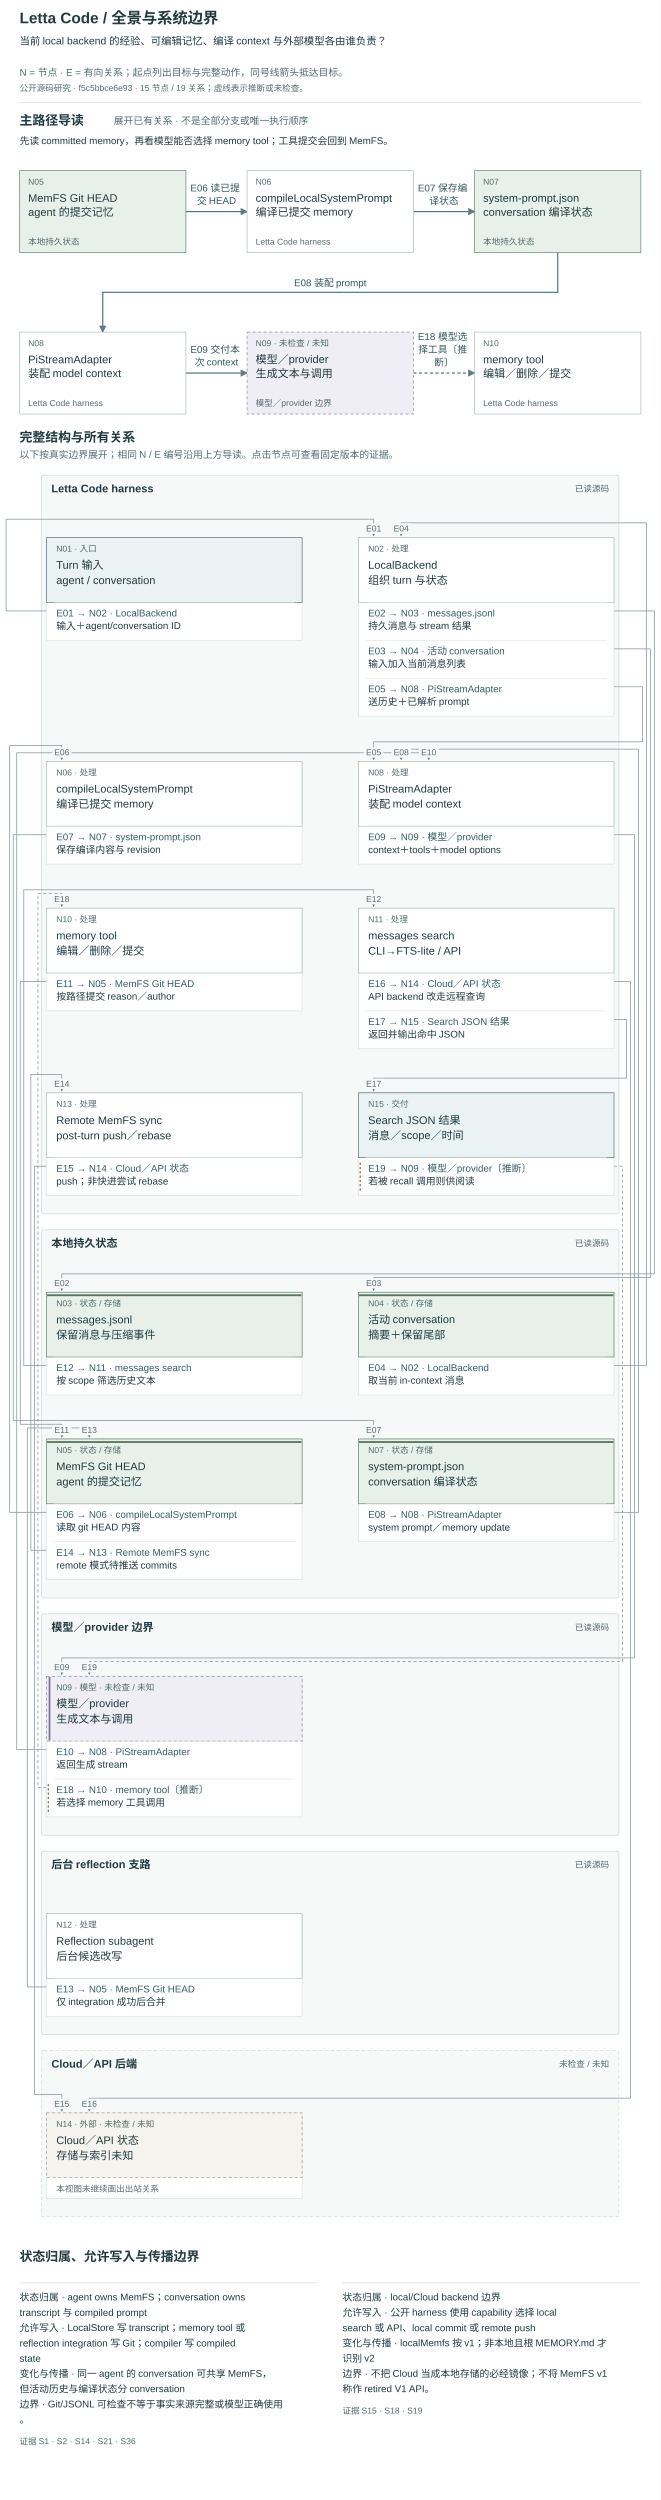
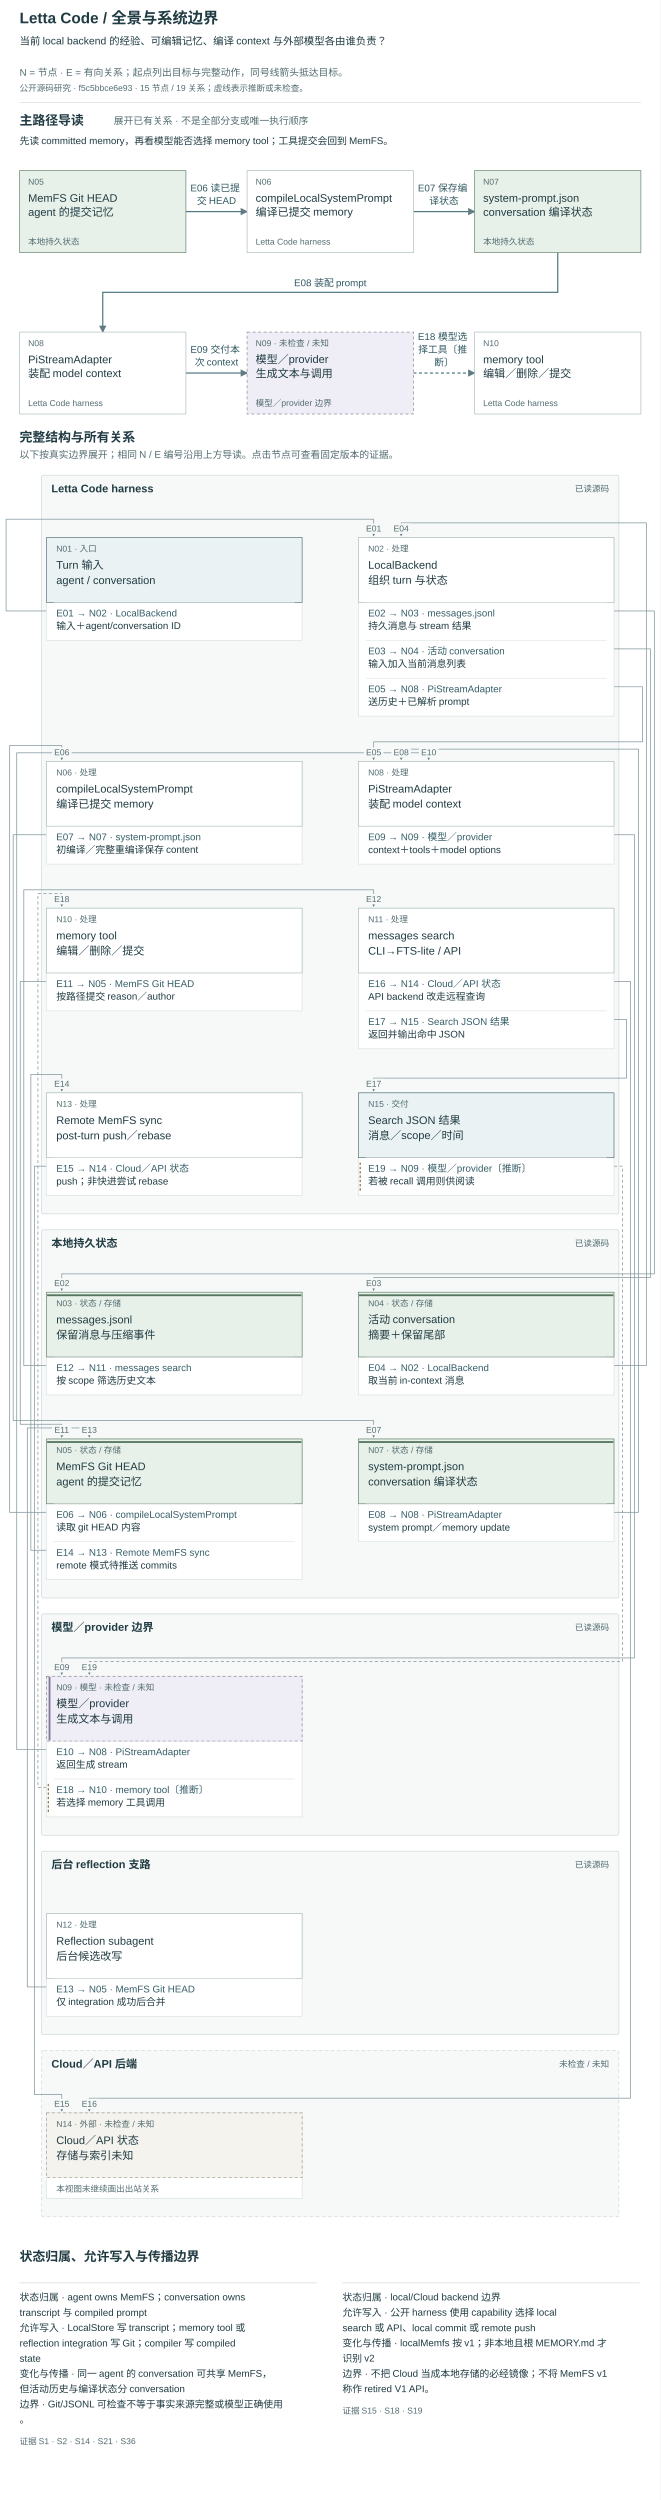
<svg xmlns="http://www.w3.org/2000/svg" width="1080" height="4088" viewBox="0 0 1080 4088" lang="zh-CN" role="img" aria-labelledby="atlas-letta-overview-title atlas-letta-overview-desc" data-renderer="relata-native-svg-1" data-min-display-width="900">
  <style>text{font-family:Arial, "PingFang SC", "Microsoft YaHei", sans-serif} .route{fill:none;stroke:#899da3;stroke-width:1.3;stroke-linejoin:round} .edge:hover .route{stroke:#bb5b35;stroke-width:3} .node{cursor:pointer} .node:hover .node-main{stroke:#bb5b35;stroke-width:2} .selected .node-main{stroke:#bb5b35;stroke-width:3}</style>
  <defs>
    <marker id="atlas-letta-overview-arrow" viewBox="0 0 8 8" refX="7" refY="4" markerWidth="6" markerHeight="6" orient="auto">
      <path d="M0 0L8 4L0 8Z" fill="#607b82" />
    </marker>
  </defs>
  <rect width="1080" height="4088" fill="#ffffff" />
  <text x="32" y="38" font-size="25" font-weight="600" fill="#203b42" text-anchor="start" data-readability="critical">
    <tspan x="32" dy="0">Letta Code / 全景与系统边界</tspan>
  </text>
  <text x="32" y="73" font-size="17" font-weight="400" fill="#203b42" text-anchor="start" data-readability="body">
    <tspan x="32" dy="0">当前 local backend 的经验、可编辑记忆、编译 context 与外部模型各由谁负责？</tspan>
  </text>
  <text x="32" y="124" font-size="16" font-weight="400" fill="#526b70" text-anchor="start" data-readability="body">
    <tspan x="32" dy="0">N = 节点  ·  E = 有向关系；起点列出目标与完整动作，同号线箭头抵达目标。</tspan>
  </text>
  <text x="32" y="149" font-size="14" font-weight="400" fill="#526b70" text-anchor="start" data-readability="supporting">
    <tspan x="32" dy="0">公开源码研究 · f5c5bbce6e93 · 15 节点 / 19 关系；虚线表示推断或未检查。</tspan>
  </text>
  <path d="M32 168H1048" stroke="#ccd7d7" />
  <g id="atlas-letta-overview-reading-path">
    <text x="32" y="204" font-size="21" font-weight="600" fill="#203b42" text-anchor="start" data-readability="critical">
      <tspan x="32" dy="0">主路径导读</tspan>
    </text>
    <text x="186" y="203" font-size="16" font-weight="400" fill="#526b70" text-anchor="start" data-readability="body">
      <tspan x="186" dy="0">展开已有关系 · 不是全部分支或唯一执行顺序</tspan>
    </text>
    <text x="32" y="236" font-size="16" font-weight="400" fill="#203b42" text-anchor="start" data-readability="body">
      <tspan x="32" dy="0">先读 committed memory，再看模型能否选择 memory tool；工具提交会回到 MemFS。</tspan>
    </text>
    <g class="guide-edge" data-edge-reference="E06">
      <path d="M304 346H404" fill="none" stroke="#527982" stroke-width="2" marker-end="url(#atlas-letta-overview-arrow)" />
      <text stroke="#ffffff" stroke-width="6" stroke-linejoin="round" paint-order="stroke fill" x="354" y="313" font-size="16" font-weight="400" fill="#315862" text-anchor="middle" data-readability="body">
        <tspan x="354" dy="0">E06 读已提</tspan>
        <tspan x="354" dy="21">交 HEAD</tspan>
      </text>
    </g>
    <g class="guide-edge" data-edge-reference="E07">
      <path d="M676 346H776" fill="none" stroke="#527982" stroke-width="2" marker-end="url(#atlas-letta-overview-arrow)" />
      <text stroke="#ffffff" stroke-width="6" stroke-linejoin="round" paint-order="stroke fill" x="726" y="313" font-size="16" font-weight="400" fill="#315862" text-anchor="middle" data-readability="body">
        <tspan x="726" dy="0">E07 保存编</tspan>
        <tspan x="726" dy="21">译状态</tspan>
      </text>
    </g>
    <g class="guide-edge" data-edge-reference="E09">
      <path d="M304 610H404" fill="none" stroke="#527982" stroke-width="2" marker-end="url(#atlas-letta-overview-arrow)" />
      <text stroke="#ffffff" stroke-width="6" stroke-linejoin="round" paint-order="stroke fill" x="354" y="577" font-size="16" font-weight="400" fill="#315862" text-anchor="middle" data-readability="body">
        <tspan x="354" dy="0">E09 交付本</tspan>
        <tspan x="354" dy="21">次 context</tspan>
      </text>
    </g>
    <g class="guide-edge" data-edge-reference="E18">
      <path d="M676 610H776" fill="none" stroke="#527982" stroke-width="2" marker-end="url(#atlas-letta-overview-arrow)" stroke-dasharray="5 4" />
      <text stroke="#ffffff" stroke-width="6" stroke-linejoin="round" paint-order="stroke fill" x="726" y="556" font-size="16" font-weight="400" fill="#315862" text-anchor="middle" data-readability="body">
        <tspan x="726" dy="0">E18 模型选</tspan>
        <tspan x="726" dy="21">择工具〔推</tspan>
        <tspan x="726" dy="21">断〕</tspan>
      </text>
    </g>
    <g class="guide-edge" data-edge-reference="E08">
      <path d="M912 413V478H168V543" fill="none" stroke="#527982" stroke-width="2" marker-end="url(#atlas-letta-overview-arrow)" />
      <text stroke="#ffffff" stroke-width="6" stroke-linejoin="round" paint-order="stroke fill" x="540" y="468" font-size="16" font-weight="400" fill="#315862" text-anchor="middle" data-readability="body">
        <tspan x="540" dy="0">E08 装配 prompt</tspan>
      </text>
    </g>
    <a href="https://github.com/letta-ai/letta-code/blob/f5c5bbce6e9394b30c626909315c2b3acc665672/src/backend/local/system-prompt-compilation.ts#L76-L115" target="_blank">
      <g class="guide-node" data-node-reference="memfs">
        <rect x="32" y="279" width="272" height="134" fill="#e8f1e9" stroke="#55755e" />
        <text x="46" y="302" font-size="14" font-weight="400" fill="#526b70" text-anchor="start" data-readability="supporting">
          <tspan x="46" dy="0">N05</tspan>
        </text>
        <text x="46" y="330" font-size="18" font-weight="500" fill="#203b42" text-anchor="start" data-readability="body">
          <tspan x="46" dy="0">MemFS Git HEAD</tspan>
          <tspan x="46" dy="23">agent 的提交记忆</tspan>
        </text>
        <text x="46" y="400" font-size="14" font-weight="400" fill="#526b70" text-anchor="start" data-readability="supporting">
          <tspan x="46" dy="0">本地持久状态</tspan>
        </text>
      </g>
    </a>
    <a href="https://github.com/letta-ai/letta-code/blob/f5c5bbce6e9394b30c626909315c2b3acc665672/src/backend/local/system-prompt-compilation.ts#L76-L115" target="_blank">
      <g class="guide-node" data-node-reference="compiler">
        <rect x="404" y="279" width="272" height="134" fill="#ffffff" stroke="#a4b5b8" />
        <text x="418" y="302" font-size="14" font-weight="400" fill="#526b70" text-anchor="start" data-readability="supporting">
          <tspan x="418" dy="0">N06</tspan>
        </text>
        <text x="418" y="330" font-size="18" font-weight="500" fill="#203b42" text-anchor="start" data-readability="body">
          <tspan x="418" dy="0">compileLocalSystemPrompt</tspan>
          <tspan x="418" dy="23">编译已提交 memory</tspan>
        </text>
        <text x="418" y="400" font-size="14" font-weight="400" fill="#526b70" text-anchor="start" data-readability="supporting">
          <tspan x="418" dy="0">Letta Code harness</tspan>
        </text>
      </g>
    </a>
    <a href="https://github.com/letta-ai/letta-code/blob/f5c5bbce6e9394b30c626909315c2b3acc665672/src/backend/local/local-store.ts#L2783-L2821" target="_blank">
      <g class="guide-node" data-node-reference="compiled">
        <rect x="776" y="279" width="272" height="134" fill="#e8f1e9" stroke="#55755e" />
        <text x="790" y="302" font-size="14" font-weight="400" fill="#526b70" text-anchor="start" data-readability="supporting">
          <tspan x="790" dy="0">N07</tspan>
        </text>
        <text x="790" y="330" font-size="18" font-weight="500" fill="#203b42" text-anchor="start" data-readability="body">
          <tspan x="790" dy="0">system-prompt.json</tspan>
          <tspan x="790" dy="23">conversation 编译状态</tspan>
        </text>
        <text x="790" y="400" font-size="14" font-weight="400" fill="#526b70" text-anchor="start" data-readability="supporting">
          <tspan x="790" dy="0">本地持久状态</tspan>
        </text>
      </g>
    </a>
    <a href="https://github.com/letta-ai/letta-code/blob/f5c5bbce6e9394b30c626909315c2b3acc665672/src/backend/dev/pi-stream-adapter.ts#L593-L606" target="_blank">
      <g class="guide-node" data-node-reference="bridge">
        <rect x="32" y="543" width="272" height="134" fill="#ffffff" stroke="#a4b5b8" />
        <text x="46" y="566" font-size="14" font-weight="400" fill="#526b70" text-anchor="start" data-readability="supporting">
          <tspan x="46" dy="0">N08</tspan>
        </text>
        <text x="46" y="594" font-size="18" font-weight="500" fill="#203b42" text-anchor="start" data-readability="body">
          <tspan x="46" dy="0">PiStreamAdapter</tspan>
          <tspan x="46" dy="23">装配 model context</tspan>
        </text>
        <text x="46" y="664" font-size="14" font-weight="400" fill="#526b70" text-anchor="start" data-readability="supporting">
          <tspan x="46" dy="0">Letta Code harness</tspan>
        </text>
      </g>
    </a>
    <g class="guide-node" data-node-reference="model">
      <rect x="404" y="543" width="272" height="134" fill="#efedf6" stroke="#817694" stroke-dasharray="5 4" />
      <text x="418" y="566" font-size="14" font-weight="400" fill="#526b70" text-anchor="start" data-readability="supporting">
        <tspan x="418" dy="0">N09 · 未检查 / 未知</tspan>
      </text>
      <text x="418" y="594" font-size="18" font-weight="500" fill="#203b42" text-anchor="start" data-readability="body">
        <tspan x="418" dy="0">模型／provider</tspan>
        <tspan x="418" dy="23">生成文本与调用</tspan>
      </text>
      <text x="418" y="664" font-size="14" font-weight="400" fill="#526b70" text-anchor="start" data-readability="supporting">
        <tspan x="418" dy="0">模型／provider 边界</tspan>
      </text>
    </g>
    <a href="https://github.com/letta-ai/letta-code/blob/f5c5bbce6e9394b30c626909315c2b3acc665672/src/tools/impl/memory.ts#L102-L159" target="_blank">
      <g class="guide-node" data-node-reference="edit">
        <rect x="776" y="543" width="272" height="134" fill="#ffffff" stroke="#a4b5b8" />
        <text x="790" y="566" font-size="14" font-weight="400" fill="#526b70" text-anchor="start" data-readability="supporting">
          <tspan x="790" dy="0">N10</tspan>
        </text>
        <text x="790" y="594" font-size="18" font-weight="500" fill="#203b42" text-anchor="start" data-readability="body">
          <tspan x="790" dy="0">memory tool</tspan>
          <tspan x="790" dy="23">编辑／删除／提交</tspan>
        </text>
        <text x="790" y="664" font-size="14" font-weight="400" fill="#526b70" text-anchor="start" data-readability="supporting">
          <tspan x="790" dy="0">Letta Code harness</tspan>
        </text>
      </g>
    </a>
    <text x="32" y="722" font-size="21" font-weight="600" fill="#203b42" text-anchor="start" data-readability="critical">
      <tspan x="32" dy="0">完整结构与所有关系</tspan>
    </text>
    <text x="32" y="749" font-size="16" font-weight="400" fill="#526b70" text-anchor="start" data-readability="body">
      <tspan x="32" dy="0">以下按真实边界展开；相同 N / E 编号沿用上方导读。点击节点可查看固定版本的证据。</tspan>
    </text>
  </g>
  <g id="atlas-letta-overview-region-harness" data-region="harness" data-status="observed" data-evidence="S8 S12 S18 S34">
    <rect x="68" y="777" width="944" height="1208" rx="3" fill="#f7f9f8" stroke="#c7d3d2" />
    <text x="84" y="805" font-size="18" font-weight="600" fill="#203b42" text-anchor="start" data-readability="body">
      <tspan x="84" dy="0">Letta Code harness</tspan>
    </text>
    <text x="996" y="804" font-size="14" font-weight="400" fill="#526b70" text-anchor="end" data-readability="supporting">
      <tspan x="996" dy="0">已读源码</tspan>
    </text>
  </g>
  <g id="atlas-letta-overview-region-storage" data-region="storage" data-status="observed" data-evidence="S2 S21 S36">
    <rect x="68" y="2011" width="944" height="602" rx="3" fill="#f7f9f8" stroke="#c7d3d2" />
    <text x="84" y="2039" font-size="18" font-weight="600" fill="#203b42" text-anchor="start" data-readability="body">
      <tspan x="84" dy="0">本地持久状态</tspan>
    </text>
    <text x="996" y="2038" font-size="14" font-weight="400" fill="#526b70" text-anchor="end" data-readability="supporting">
      <tspan x="996" dy="0">已读源码</tspan>
    </text>
  </g>
  <g id="atlas-letta-overview-region-provider" data-region="provider" data-status="observed" data-evidence="S10 S11">
    <rect x="68" y="2639" width="944" height="362" rx="3" fill="#f7f9f8" stroke="#c7d3d2" />
    <text x="84" y="2667" font-size="18" font-weight="600" fill="#203b42" text-anchor="start" data-readability="body">
      <tspan x="84" dy="0">模型／provider 边界</tspan>
    </text>
    <text x="996" y="2666" font-size="14" font-weight="400" fill="#526b70" text-anchor="end" data-readability="supporting">
      <tspan x="996" dy="0">已读源码</tspan>
    </text>
  </g>
  <g id="atlas-letta-overview-region-background" data-region="background" data-status="observed" data-evidence="S22 S24 S26 S29">
    <rect x="68" y="3027" width="944" height="300" rx="3" fill="#f7f9f8" stroke="#c7d3d2" />
    <text x="84" y="3055" font-size="18" font-weight="600" fill="#203b42" text-anchor="start" data-readability="body">
      <tspan x="84" dy="0">后台 reflection 支路</tspan>
    </text>
    <text x="996" y="3054" font-size="14" font-weight="400" fill="#526b70" text-anchor="end" data-readability="supporting">
      <tspan x="996" dy="0">已读源码</tspan>
    </text>
  </g>
  <g id="atlas-letta-overview-region-remote" data-region="remote" data-status="unknown" data-evidence="S15 S18">
    <rect x="68" y="3353" width="944" height="272" rx="3" fill="#f7f9f8" stroke="#c7d3d2" stroke-dasharray="6 4" />
    <text x="84" y="3381" font-size="18" font-weight="600" fill="#203b42" text-anchor="start" data-readability="body">
      <tspan x="84" dy="0">Cloud／API 后端</tspan>
    </text>
    <text x="996" y="3380" font-size="14" font-weight="400" fill="#526b70" text-anchor="end" data-readability="supporting">
      <tspan x="996" dy="0">未检查 / 未知</tspan>
    </text>
  </g>
  <g class="edge" id="atlas-letta-overview-edge-E01" data-edge="E01" data-from="entry" data-to="backend" data-status="observed" data-evidence="S1 S34">
    <path class="route" d="M76 999H10V849H611V876" marker-end="url(#atlas-letta-overview-arrow)" />
  </g>
  <g class="edge" id="atlas-letta-overview-edge-E02" data-edge="E02" data-from="backend" data-to="messages" data-status="observed" data-evidence="S2 S3 S34">
    <path class="route" d="M1004 999H1070V2083H101V2110" marker-end="url(#atlas-letta-overview-arrow)" />
  </g>
  <g class="edge" id="atlas-letta-overview-edge-E03" data-edge="E03" data-from="backend" data-to="active" data-status="observed" data-evidence="S1 S34">
    <path class="route" d="M1004 1061H1063.5V2089H611V2110" marker-end="url(#atlas-letta-overview-arrow)" />
  </g>
  <g class="edge" id="atlas-letta-overview-edge-E04" data-edge="E04" data-from="active" data-to="backend" data-status="observed" data-evidence="S34">
    <path class="route" d="M1004 2233H1057V855H656V876" marker-end="url(#atlas-letta-overview-arrow)" />
  </g>
  <g class="edge" id="atlas-letta-overview-edge-E05" data-edge="E05" data-from="backend" data-to="bridge" data-status="observed" data-evidence="S34">
    <path class="route" d="M1004 1123H1050.5V1213H611V1242" marker-end="url(#atlas-letta-overview-arrow)" />
  </g>
  <g class="edge" id="atlas-letta-overview-edge-E06" data-edge="E06" data-from="memfs" data-to="compiler" data-status="observed" data-evidence="S6 S7">
    <path class="route" d="M76 2473H15.778V1219H101V1242" marker-end="url(#atlas-letta-overview-arrow)" />
  </g>
  <g class="edge" id="atlas-letta-overview-edge-E07" data-edge="E07" data-from="compiler" data-to="compiled" data-status="observed" data-evidence="S8 S21">
    <path class="route" d="M76 1365H21.556V2323H611V2350" marker-end="url(#atlas-letta-overview-arrow)" />
  </g>
  <g class="edge" id="atlas-letta-overview-edge-E08" data-edge="E08" data-from="compiled" data-to="bridge" data-status="observed" data-evidence="S9 S10">
    <path class="route" d="M1004 2473H1044V1225H656V1242" marker-end="url(#atlas-letta-overview-arrow)" />
  </g>
  <g class="edge" id="atlas-letta-overview-edge-E09" data-edge="E09" data-from="bridge" data-to="model" data-status="observed" data-evidence="S10 S11">
    <path class="route" d="M1004 1365H1037.5V2711H101V2738" marker-end="url(#atlas-letta-overview-arrow)" />
  </g>
  <g class="edge" id="atlas-letta-overview-edge-E10" data-edge="E10" data-from="model" data-to="bridge" data-status="observed" data-evidence="S11">
    <path class="route" d="M76 2861H27.333V1231H701V1242" marker-end="url(#atlas-letta-overview-arrow)" />
  </g>
  <g class="edge" id="atlas-letta-overview-edge-E11" data-edge="E11" data-from="edit" data-to="memfs" data-status="observed" data-evidence="S12 S14">
    <path class="route" d="M76 1605H33.111V2329H101V2350" marker-end="url(#atlas-letta-overview-arrow)" />
  </g>
  <g class="edge" id="atlas-letta-overview-edge-E12" data-edge="E12" data-from="messages" data-to="recall" data-status="observed" data-evidence="S16 S17">
    <path class="route" d="M76 2233H38.889V1455H611V1482" marker-end="url(#atlas-letta-overview-arrow)" />
  </g>
  <g class="edge" id="atlas-letta-overview-edge-E13" data-edge="E13" data-from="reflection" data-to="memfs" data-status="observed" data-evidence="S26 S28 S29">
    <path class="route" d="M76 3249H44.667V2335H146V2350" marker-end="url(#atlas-letta-overview-arrow)" />
  </g>
  <g class="edge" id="atlas-letta-overview-edge-E14" data-edge="E14" data-from="memfs" data-to="sync" data-status="observed" data-evidence="S15">
    <path class="route" d="M76 2535H50.444V1757H101V1784" marker-end="url(#atlas-letta-overview-arrow)" />
  </g>
  <g class="edge" id="atlas-letta-overview-edge-E15" data-edge="E15" data-from="sync" data-to="cloud" data-status="observed" data-evidence="S15">
    <path class="route" d="M76 1907H56.222V3425H101V3452" marker-end="url(#atlas-letta-overview-arrow)" />
  </g>
  <g class="edge" id="atlas-letta-overview-edge-E16" data-edge="E16" data-from="recall" data-to="cloud" data-status="observed" data-evidence="S18">
    <path class="route" d="M1004 1605H1031V3431H146V3452" marker-end="url(#atlas-letta-overview-arrow)" />
  </g>
  <g class="edge" id="atlas-letta-overview-edge-E17" data-edge="E17" data-from="recall" data-to="search_result" data-status="observed" data-evidence="S17 S38">
    <path class="route" d="M1004 1667H1024.5V1763H611V1784" marker-end="url(#atlas-letta-overview-arrow)" />
  </g>
  <g class="edge" id="atlas-letta-overview-edge-E18" data-edge="E18" data-from="model" data-to="edit" data-status="inferred" data-evidence="S10 S12 S37">
    <path class="route" d="M76 2923H62V1461H101V1482" marker-end="url(#atlas-letta-overview-arrow)" stroke-dasharray="5 4" />
  </g>
  <g class="edge" id="atlas-letta-overview-edge-E19" data-edge="E19" data-from="search_result" data-to="model" data-status="inferred" data-evidence="S38 S39">
    <path class="route" d="M1004 1907H1018V2717H146V2738" marker-end="url(#atlas-letta-overview-arrow)" stroke-dasharray="5 4" />
  </g>
  <a href="https://github.com/letta-ai/letta-code/blob/f5c5bbce6e9394b30c626909315c2b3acc665672/src/backend/local/local-store.ts#L1729-L1752" target="_blank">
    <g class="node entry observed" id="atlas-letta-overview-flowchart-entry-0" data-node="entry" data-status="observed" data-evidence="S1 S34">
      <rect x="76" y="879" width="418" height="168" fill="#ffffff" stroke="#d5dfdf" />
      <rect class="node-main" x="76" y="879" width="418" height="106" fill="#eaf2f3" stroke="#46666e" />
      <text x="92" y="902" font-size="14" font-weight="400" fill="#526b70" text-anchor="start" data-readability="supporting">
        <tspan x="92" dy="0">N01 · 入口</tspan>
      </text>
      <text x="92" y="930" font-size="18" font-weight="500" fill="#203b42" text-anchor="start" data-readability="body">
        <tspan x="92" dy="0">Turn 输入</tspan>
        <tspan x="92" dy="25">agent / conversation</tspan>
      </text>
      <g data-edge-label="E01">
        <path d="M88 985H482" stroke="#dde4e3" />
        <text x="92" y="1008" font-size="16" font-weight="500" fill="#355d67" text-anchor="start" data-readability="body">
          <tspan x="92" dy="0">E01 → N02 · LocalBackend</tspan>
        </text>
        <text x="92" y="1029" font-size="16" font-weight="400" fill="#203b42" text-anchor="start" data-readability="body">
          <tspan x="92" dy="0">输入＋agent/conversation ID</tspan>
        </text>
      </g>
    </g>
  </a>
  <a href="https://github.com/letta-ai/letta-code/blob/f5c5bbce6e9394b30c626909315c2b3acc665672/src/backend/dev/fake-headless-backend.ts#L470-L529" target="_blank">
    <g class="node process observed" id="atlas-letta-overview-flowchart-backend-0" data-node="backend" data-status="observed" data-evidence="S34 S35">
      <rect x="586" y="879" width="418" height="292" fill="#ffffff" stroke="#d5dfdf" />
      <rect class="node-main" x="586" y="879" width="418" height="106" fill="#ffffff" stroke="#a4b5b8" />
      <text x="602" y="902" font-size="14" font-weight="400" fill="#526b70" text-anchor="start" data-readability="supporting">
        <tspan x="602" dy="0">N02 · 处理</tspan>
      </text>
      <text x="602" y="930" font-size="18" font-weight="500" fill="#203b42" text-anchor="start" data-readability="body">
        <tspan x="602" dy="0">LocalBackend</tspan>
        <tspan x="602" dy="25">组织 turn 与状态</tspan>
      </text>
      <rect x="595" y="856" width="32" height="17" fill="#f7f9f8" />
      <text x="611" y="869" font-size="14" font-weight="400" fill="#526b70" text-anchor="middle" data-readability="supporting">
        <tspan x="611" dy="0">E01</tspan>
      </text>
      <rect x="640" y="856" width="32" height="17" fill="#f7f9f8" />
      <text x="656" y="869" font-size="14" font-weight="400" fill="#526b70" text-anchor="middle" data-readability="supporting">
        <tspan x="656" dy="0">E04</tspan>
      </text>
      <g data-edge-label="E02">
        <path d="M598 985H992" stroke="#dde4e3" />
        <text x="602" y="1008" font-size="16" font-weight="500" fill="#355d67" text-anchor="start" data-readability="body">
          <tspan x="602" dy="0">E02 → N03 · messages.jsonl</tspan>
        </text>
        <text x="602" y="1029" font-size="16" font-weight="400" fill="#203b42" text-anchor="start" data-readability="body">
          <tspan x="602" dy="0">持久消息与 stream 结果</tspan>
        </text>
      </g>
      <g data-edge-label="E03">
        <path d="M598 1047H992" stroke="#dde4e3" />
        <text x="602" y="1070" font-size="16" font-weight="500" fill="#355d67" text-anchor="start" data-readability="body">
          <tspan x="602" dy="0">E03 → N04 · 活动 conversation</tspan>
        </text>
        <text x="602" y="1091" font-size="16" font-weight="400" fill="#203b42" text-anchor="start" data-readability="body">
          <tspan x="602" dy="0">输入加入当前消息列表</tspan>
        </text>
      </g>
      <g data-edge-label="E05">
        <path d="M598 1109H992" stroke="#dde4e3" />
        <text x="602" y="1132" font-size="16" font-weight="500" fill="#355d67" text-anchor="start" data-readability="body">
          <tspan x="602" dy="0">E05 → N08 · PiStreamAdapter</tspan>
        </text>
        <text x="602" y="1153" font-size="16" font-weight="400" fill="#203b42" text-anchor="start" data-readability="body">
          <tspan x="602" dy="0">送历史＋已解析 prompt</tspan>
        </text>
      </g>
    </g>
  </a>
  <a href="https://github.com/letta-ai/letta-code/blob/f5c5bbce6e9394b30c626909315c2b3acc665672/src/backend/local/system-prompt-compilation.ts#L76-L115" target="_blank">
    <g class="node process observed" id="atlas-letta-overview-flowchart-compiler-0" data-node="compiler" data-status="observed" data-evidence="S6 S7 S8">
      <rect x="76" y="1245" width="418" height="168" fill="#ffffff" stroke="#d5dfdf" />
      <rect class="node-main" x="76" y="1245" width="418" height="106" fill="#ffffff" stroke="#a4b5b8" />
      <text x="92" y="1268" font-size="14" font-weight="400" fill="#526b70" text-anchor="start" data-readability="supporting">
        <tspan x="92" dy="0">N06 · 处理</tspan>
      </text>
      <text x="92" y="1296" font-size="18" font-weight="500" fill="#203b42" text-anchor="start" data-readability="body">
        <tspan x="92" dy="0">compileLocalSystemPrompt</tspan>
        <tspan x="92" dy="25">编译已提交 memory</tspan>
      </text>
      <rect x="85" y="1222" width="32" height="17" fill="#f7f9f8" />
      <text x="101" y="1235" font-size="14" font-weight="400" fill="#526b70" text-anchor="middle" data-readability="supporting">
        <tspan x="101" dy="0">E06</tspan>
      </text>
      <g data-edge-label="E07">
        <path d="M88 1351H482" stroke="#dde4e3" />
        <text x="92" y="1374" font-size="16" font-weight="500" fill="#355d67" text-anchor="start" data-readability="body">
          <tspan x="92" dy="0">E07 → N07 · system-prompt.json</tspan>
        </text>
        <text x="92" y="1395" font-size="16" font-weight="400" fill="#203b42" text-anchor="start" data-readability="body">
-           <tspan x="92" dy="0">保存编译内容与 revision</tspan>
+           <tspan x="92" dy="0">初编译／完整重编译保存 content</tspan>
        </text>
      </g>
    </g>
  </a>
  <a href="https://github.com/letta-ai/letta-code/blob/f5c5bbce6e9394b30c626909315c2b3acc665672/src/backend/dev/pi-stream-adapter.ts#L593-L606" target="_blank">
    <g class="node process observed" id="atlas-letta-overview-flowchart-bridge-0" data-node="bridge" data-status="observed" data-evidence="S10 S11">
      <rect x="586" y="1245" width="418" height="168" fill="#ffffff" stroke="#d5dfdf" />
      <rect class="node-main" x="586" y="1245" width="418" height="106" fill="#ffffff" stroke="#a4b5b8" />
      <text x="602" y="1268" font-size="14" font-weight="400" fill="#526b70" text-anchor="start" data-readability="supporting">
        <tspan x="602" dy="0">N08 · 处理</tspan>
      </text>
      <text x="602" y="1296" font-size="18" font-weight="500" fill="#203b42" text-anchor="start" data-readability="body">
        <tspan x="602" dy="0">PiStreamAdapter</tspan>
        <tspan x="602" dy="25">装配 model context</tspan>
      </text>
      <rect x="595" y="1222" width="32" height="17" fill="#f7f9f8" />
      <text x="611" y="1235" font-size="14" font-weight="400" fill="#526b70" text-anchor="middle" data-readability="supporting">
        <tspan x="611" dy="0">E05</tspan>
      </text>
      <rect x="640" y="1222" width="32" height="17" fill="#f7f9f8" />
      <text x="656" y="1235" font-size="14" font-weight="400" fill="#526b70" text-anchor="middle" data-readability="supporting">
        <tspan x="656" dy="0">E08</tspan>
      </text>
      <rect x="685" y="1222" width="32" height="17" fill="#f7f9f8" />
      <text x="701" y="1235" font-size="14" font-weight="400" fill="#526b70" text-anchor="middle" data-readability="supporting">
        <tspan x="701" dy="0">E10</tspan>
      </text>
      <g data-edge-label="E09">
        <path d="M598 1351H992" stroke="#dde4e3" />
        <text x="602" y="1374" font-size="16" font-weight="500" fill="#355d67" text-anchor="start" data-readability="body">
          <tspan x="602" dy="0">E09 → N09 · 模型／provider</tspan>
        </text>
        <text x="602" y="1395" font-size="16" font-weight="400" fill="#203b42" text-anchor="start" data-readability="body">
          <tspan x="602" dy="0">context＋tools＋model options</tspan>
        </text>
      </g>
    </g>
  </a>
  <a href="https://github.com/letta-ai/letta-code/blob/f5c5bbce6e9394b30c626909315c2b3acc665672/src/tools/impl/memory.ts#L102-L159" target="_blank">
    <g class="node process observed" id="atlas-letta-overview-flowchart-edit-0" data-node="edit" data-status="observed" data-evidence="S12 S13 S14">
      <rect x="76" y="1485" width="418" height="168" fill="#ffffff" stroke="#d5dfdf" />
      <rect class="node-main" x="76" y="1485" width="418" height="106" fill="#ffffff" stroke="#a4b5b8" />
      <text x="92" y="1508" font-size="14" font-weight="400" fill="#526b70" text-anchor="start" data-readability="supporting">
        <tspan x="92" dy="0">N10 · 处理</tspan>
      </text>
      <text x="92" y="1536" font-size="18" font-weight="500" fill="#203b42" text-anchor="start" data-readability="body">
        <tspan x="92" dy="0">memory tool</tspan>
        <tspan x="92" dy="25">编辑／删除／提交</tspan>
      </text>
      <rect x="85" y="1462" width="32" height="17" fill="#f7f9f8" />
      <text x="101" y="1475" font-size="14" font-weight="400" fill="#526b70" text-anchor="middle" data-readability="supporting">
        <tspan x="101" dy="0">E18</tspan>
      </text>
      <g data-edge-label="E11">
        <path d="M88 1591H482" stroke="#dde4e3" />
        <text x="92" y="1614" font-size="16" font-weight="500" fill="#355d67" text-anchor="start" data-readability="body">
          <tspan x="92" dy="0">E11 → N05 · MemFS Git HEAD</tspan>
        </text>
        <text x="92" y="1635" font-size="16" font-weight="400" fill="#203b42" text-anchor="start" data-readability="body">
          <tspan x="92" dy="0">按路径提交 reason／author</tspan>
        </text>
      </g>
    </g>
  </a>
  <a href="https://github.com/letta-ai/letta-code/blob/f5c5bbce6e9394b30c626909315c2b3acc665672/src/backend/local/transcript-search.ts#L350-L394" target="_blank">
    <g class="node process observed" id="atlas-letta-overview-flowchart-recall-0" data-node="recall" data-status="observed" data-evidence="S16 S17 S18 S38 S38">
      <rect x="586" y="1485" width="418" height="230" fill="#ffffff" stroke="#d5dfdf" />
      <rect class="node-main" x="586" y="1485" width="418" height="106" fill="#ffffff" stroke="#a4b5b8" />
      <text x="602" y="1508" font-size="14" font-weight="400" fill="#526b70" text-anchor="start" data-readability="supporting">
        <tspan x="602" dy="0">N11 · 处理</tspan>
      </text>
      <text x="602" y="1536" font-size="18" font-weight="500" fill="#203b42" text-anchor="start" data-readability="body">
        <tspan x="602" dy="0">messages search</tspan>
        <tspan x="602" dy="25">CLI→FTS-lite / API</tspan>
      </text>
      <rect x="595" y="1462" width="32" height="17" fill="#f7f9f8" />
      <text x="611" y="1475" font-size="14" font-weight="400" fill="#526b70" text-anchor="middle" data-readability="supporting">
        <tspan x="611" dy="0">E12</tspan>
      </text>
      <g data-edge-label="E16">
        <path d="M598 1591H992" stroke="#dde4e3" />
        <text x="602" y="1614" font-size="16" font-weight="500" fill="#355d67" text-anchor="start" data-readability="body">
          <tspan x="602" dy="0">E16 → N14 · Cloud／API 状态</tspan>
        </text>
        <text x="602" y="1635" font-size="16" font-weight="400" fill="#203b42" text-anchor="start" data-readability="body">
          <tspan x="602" dy="0">API backend 改走远程查询</tspan>
        </text>
      </g>
      <g data-edge-label="E17">
        <path d="M598 1653H992" stroke="#dde4e3" />
        <text x="602" y="1676" font-size="16" font-weight="500" fill="#355d67" text-anchor="start" data-readability="body">
          <tspan x="602" dy="0">E17 → N15 · Search JSON 结果</tspan>
        </text>
        <text x="602" y="1697" font-size="16" font-weight="400" fill="#203b42" text-anchor="start" data-readability="body">
          <tspan x="602" dy="0">返回并输出命中 JSON</tspan>
        </text>
      </g>
    </g>
  </a>
  <a href="https://github.com/letta-ai/letta-code/blob/f5c5bbce6e9394b30c626909315c2b3acc665672/src/agent/memory-git.ts#L1930-L2058" target="_blank">
    <g class="node process observed" id="atlas-letta-overview-flowchart-sync-0" data-node="sync" data-status="observed" data-evidence="S15">
      <rect x="76" y="1787" width="418" height="168" fill="#ffffff" stroke="#d5dfdf" />
      <rect class="node-main" x="76" y="1787" width="418" height="106" fill="#ffffff" stroke="#a4b5b8" />
      <text x="92" y="1810" font-size="14" font-weight="400" fill="#526b70" text-anchor="start" data-readability="supporting">
        <tspan x="92" dy="0">N13 · 处理</tspan>
      </text>
      <text x="92" y="1838" font-size="18" font-weight="500" fill="#203b42" text-anchor="start" data-readability="body">
        <tspan x="92" dy="0">Remote MemFS sync</tspan>
        <tspan x="92" dy="25">post-turn push／rebase</tspan>
      </text>
      <rect x="85" y="1764" width="32" height="17" fill="#f7f9f8" />
      <text x="101" y="1777" font-size="14" font-weight="400" fill="#526b70" text-anchor="middle" data-readability="supporting">
        <tspan x="101" dy="0">E14</tspan>
      </text>
      <g data-edge-label="E15">
        <path d="M88 1893H482" stroke="#dde4e3" />
        <text x="92" y="1916" font-size="16" font-weight="500" fill="#355d67" text-anchor="start" data-readability="body">
          <tspan x="92" dy="0">E15 → N14 · Cloud／API 状态</tspan>
        </text>
        <text x="92" y="1937" font-size="16" font-weight="400" fill="#203b42" text-anchor="start" data-readability="body">
          <tspan x="92" dy="0">push；非快进尝试 rebase</tspan>
        </text>
      </g>
    </g>
  </a>
  <a href="https://github.com/letta-ai/letta-code/blob/f5c5bbce6e9394b30c626909315c2b3acc665672/src/backend/local/transcript-search.ts#L409-L461" target="_blank">
    <g class="node output observed" id="atlas-letta-overview-flowchart-search_result-0" data-node="search_result" data-status="observed" data-evidence="S17 S38">
      <rect x="586" y="1787" width="418" height="168" fill="#ffffff" stroke="#d5dfdf" />
      <rect class="node-main" x="586" y="1787" width="418" height="106" fill="#eaf2f3" stroke="#46666e" />
      <text x="602" y="1810" font-size="14" font-weight="400" fill="#526b70" text-anchor="start" data-readability="supporting">
        <tspan x="602" dy="0">N15 · 交付</tspan>
      </text>
      <text x="602" y="1838" font-size="18" font-weight="500" fill="#203b42" text-anchor="start" data-readability="body">
        <tspan x="602" dy="0">Search JSON 结果</tspan>
        <tspan x="602" dy="25">消息／scope／时间</tspan>
      </text>
      <rect x="595" y="1764" width="32" height="17" fill="#f7f9f8" />
      <text x="611" y="1777" font-size="14" font-weight="400" fill="#526b70" text-anchor="middle" data-readability="supporting">
        <tspan x="611" dy="0">E17</tspan>
      </text>
      <g data-edge-label="E19">
        <path d="M598 1893H992" stroke="#dde4e3" />
        <text x="602" y="1916" font-size="16" font-weight="500" fill="#355d67" text-anchor="start" data-readability="body">
          <tspan x="602" dy="0">E19 → N09 · 模型／provider〔推断〕</tspan>
        </text>
        <text x="602" y="1937" font-size="16" font-weight="400" fill="#203b42" text-anchor="start" data-readability="body">
          <tspan x="602" dy="0">若被 recall 调用则供阅读</tspan>
        </text>
        <path d="M589 1901V1948" stroke="#917445" stroke-width="2" stroke-dasharray="4 3" />
      </g>
    </g>
  </a>
  <a href="https://github.com/letta-ai/letta-code/blob/f5c5bbce6e9394b30c626909315c2b3acc665672/src/backend/local/local-store.ts#L3029-L3074" target="_blank">
    <g class="node store observed" id="atlas-letta-overview-flowchart-messages-0" data-node="messages" data-status="observed" data-evidence="S2 S3">
      <rect x="76" y="2113" width="418" height="168" fill="#ffffff" stroke="#d5dfdf" />
      <rect class="node-main" x="76" y="2113" width="418" height="106" fill="#e8f1e9" stroke="#55755e" />
      <path d="M77 2118H493" stroke="#55755e" stroke-width="3" />
      <text x="92" y="2136" font-size="14" font-weight="400" fill="#526b70" text-anchor="start" data-readability="supporting">
        <tspan x="92" dy="0">N03 · 状态 / 存储</tspan>
      </text>
      <text x="92" y="2164" font-size="18" font-weight="500" fill="#203b42" text-anchor="start" data-readability="body">
        <tspan x="92" dy="0">messages.jsonl</tspan>
        <tspan x="92" dy="25">保留消息与压缩事件</tspan>
      </text>
      <rect x="85" y="2090" width="32" height="17" fill="#f7f9f8" />
      <text x="101" y="2103" font-size="14" font-weight="400" fill="#526b70" text-anchor="middle" data-readability="supporting">
        <tspan x="101" dy="0">E02</tspan>
      </text>
      <g data-edge-label="E12">
        <path d="M88 2219H482" stroke="#dde4e3" />
        <text x="92" y="2242" font-size="16" font-weight="500" fill="#355d67" text-anchor="start" data-readability="body">
          <tspan x="92" dy="0">E12 → N11 · messages search</tspan>
        </text>
        <text x="92" y="2263" font-size="16" font-weight="400" fill="#203b42" text-anchor="start" data-readability="body">
          <tspan x="92" dy="0">按 scope 筛选历史文本</tspan>
        </text>
      </g>
    </g>
  </a>
  <a href="https://github.com/letta-ai/letta-code/blob/f5c5bbce6e9394b30c626909315c2b3acc665672/src/backend/local/local-store.ts#L1664-L1725" target="_blank">
    <g class="node store observed" id="atlas-letta-overview-flowchart-active-0" data-node="active" data-status="observed" data-evidence="S4 S34">
      <rect x="586" y="2113" width="418" height="168" fill="#ffffff" stroke="#d5dfdf" />
      <rect class="node-main" x="586" y="2113" width="418" height="106" fill="#e8f1e9" stroke="#55755e" />
      <path d="M587 2118H1003" stroke="#55755e" stroke-width="3" />
      <text x="602" y="2136" font-size="14" font-weight="400" fill="#526b70" text-anchor="start" data-readability="supporting">
        <tspan x="602" dy="0">N04 · 状态 / 存储</tspan>
      </text>
      <text x="602" y="2164" font-size="18" font-weight="500" fill="#203b42" text-anchor="start" data-readability="body">
        <tspan x="602" dy="0">活动 conversation</tspan>
        <tspan x="602" dy="25">摘要＋保留尾部</tspan>
      </text>
      <rect x="595" y="2090" width="32" height="17" fill="#f7f9f8" />
      <text x="611" y="2103" font-size="14" font-weight="400" fill="#526b70" text-anchor="middle" data-readability="supporting">
        <tspan x="611" dy="0">E03</tspan>
      </text>
      <g data-edge-label="E04">
        <path d="M598 2219H992" stroke="#dde4e3" />
        <text x="602" y="2242" font-size="16" font-weight="500" fill="#355d67" text-anchor="start" data-readability="body">
          <tspan x="602" dy="0">E04 → N02 · LocalBackend</tspan>
        </text>
        <text x="602" y="2263" font-size="16" font-weight="400" fill="#203b42" text-anchor="start" data-readability="body">
          <tspan x="602" dy="0">取当前 in-context 消息</tspan>
        </text>
      </g>
    </g>
  </a>
  <a href="https://github.com/letta-ai/letta-code/blob/f5c5bbce6e9394b30c626909315c2b3acc665672/src/backend/local/system-prompt-compilation.ts#L76-L115" target="_blank">
    <g class="node store observed" id="atlas-letta-overview-flowchart-memfs-0" data-node="memfs" data-status="observed" data-evidence="S6 S14 S36">
      <rect x="76" y="2353" width="418" height="230" fill="#ffffff" stroke="#d5dfdf" />
      <rect class="node-main" x="76" y="2353" width="418" height="106" fill="#e8f1e9" stroke="#55755e" />
      <path d="M77 2358H493" stroke="#55755e" stroke-width="3" />
      <text x="92" y="2376" font-size="14" font-weight="400" fill="#526b70" text-anchor="start" data-readability="supporting">
        <tspan x="92" dy="0">N05 · 状态 / 存储</tspan>
      </text>
      <text x="92" y="2404" font-size="18" font-weight="500" fill="#203b42" text-anchor="start" data-readability="body">
        <tspan x="92" dy="0">MemFS Git HEAD</tspan>
        <tspan x="92" dy="25">agent 的提交记忆</tspan>
      </text>
      <rect x="85" y="2330" width="32" height="17" fill="#f7f9f8" />
      <text x="101" y="2343" font-size="14" font-weight="400" fill="#526b70" text-anchor="middle" data-readability="supporting">
        <tspan x="101" dy="0">E11</tspan>
      </text>
      <rect x="130" y="2330" width="32" height="17" fill="#f7f9f8" />
      <text x="146" y="2343" font-size="14" font-weight="400" fill="#526b70" text-anchor="middle" data-readability="supporting">
        <tspan x="146" dy="0">E13</tspan>
      </text>
      <g data-edge-label="E06">
        <path d="M88 2459H482" stroke="#dde4e3" />
        <text x="92" y="2482" font-size="16" font-weight="500" fill="#355d67" text-anchor="start" data-readability="body">
          <tspan x="92" dy="0">E06 → N06 · compileLocalSystemPrompt</tspan>
        </text>
        <text x="92" y="2503" font-size="16" font-weight="400" fill="#203b42" text-anchor="start" data-readability="body">
          <tspan x="92" dy="0">读取 git HEAD 内容</tspan>
        </text>
      </g>
      <g data-edge-label="E14">
        <path d="M88 2521H482" stroke="#dde4e3" />
        <text x="92" y="2544" font-size="16" font-weight="500" fill="#355d67" text-anchor="start" data-readability="body">
          <tspan x="92" dy="0">E14 → N13 · Remote MemFS sync</tspan>
        </text>
        <text x="92" y="2565" font-size="16" font-weight="400" fill="#203b42" text-anchor="start" data-readability="body">
          <tspan x="92" dy="0">remote 模式待推送 commits</tspan>
        </text>
      </g>
    </g>
  </a>
  <a href="https://github.com/letta-ai/letta-code/blob/f5c5bbce6e9394b30c626909315c2b3acc665672/src/backend/local/local-store.ts#L2783-L2821" target="_blank">
    <g class="node store observed" id="atlas-letta-overview-flowchart-compiled-0" data-node="compiled" data-status="observed" data-evidence="S20 S21 S8">
      <rect x="586" y="2353" width="418" height="168" fill="#ffffff" stroke="#d5dfdf" />
      <rect class="node-main" x="586" y="2353" width="418" height="106" fill="#e8f1e9" stroke="#55755e" />
      <path d="M587 2358H1003" stroke="#55755e" stroke-width="3" />
      <text x="602" y="2376" font-size="14" font-weight="400" fill="#526b70" text-anchor="start" data-readability="supporting">
        <tspan x="602" dy="0">N07 · 状态 / 存储</tspan>
      </text>
      <text x="602" y="2404" font-size="18" font-weight="500" fill="#203b42" text-anchor="start" data-readability="body">
        <tspan x="602" dy="0">system-prompt.json</tspan>
        <tspan x="602" dy="25">conversation 编译状态</tspan>
      </text>
      <rect x="595" y="2330" width="32" height="17" fill="#f7f9f8" />
      <text x="611" y="2343" font-size="14" font-weight="400" fill="#526b70" text-anchor="middle" data-readability="supporting">
        <tspan x="611" dy="0">E07</tspan>
      </text>
      <g data-edge-label="E08">
        <path d="M598 2459H992" stroke="#dde4e3" />
        <text x="602" y="2482" font-size="16" font-weight="500" fill="#355d67" text-anchor="start" data-readability="body">
          <tspan x="602" dy="0">E08 → N08 · PiStreamAdapter</tspan>
        </text>
        <text x="602" y="2503" font-size="16" font-weight="400" fill="#203b42" text-anchor="start" data-readability="body">
          <tspan x="602" dy="0">system prompt／memory update</tspan>
        </text>
      </g>
    </g>
  </a>
  <g class="node model unknown" id="atlas-letta-overview-flowchart-model-0" data-node="model" data-status="unknown" data-evidence="">
    <rect x="76" y="2741" width="418" height="230" fill="#ffffff" stroke="#d5dfdf" />
    <rect class="node-main" x="76" y="2741" width="418" height="106" fill="#efedf6" stroke="#817694" stroke-dasharray="5 4" />
    <path d="M81 2742V2846" stroke="#817694" stroke-width="3" />
    <text x="92" y="2764" font-size="14" font-weight="400" fill="#526b70" text-anchor="start" data-readability="supporting">
      <tspan x="92" dy="0">N09 · 模型 · 未检查 / 未知</tspan>
    </text>
    <text x="92" y="2792" font-size="18" font-weight="500" fill="#203b42" text-anchor="start" data-readability="body">
      <tspan x="92" dy="0">模型／provider</tspan>
      <tspan x="92" dy="25">生成文本与调用</tspan>
    </text>
    <rect x="85" y="2718" width="32" height="17" fill="#f7f9f8" />
    <text x="101" y="2731" font-size="14" font-weight="400" fill="#526b70" text-anchor="middle" data-readability="supporting">
      <tspan x="101" dy="0">E09</tspan>
    </text>
    <rect x="130" y="2718" width="32" height="17" fill="#f7f9f8" />
    <text x="146" y="2731" font-size="14" font-weight="400" fill="#526b70" text-anchor="middle" data-readability="supporting">
      <tspan x="146" dy="0">E19</tspan>
    </text>
    <g data-edge-label="E10">
      <path d="M88 2847H482" stroke="#dde4e3" />
      <text x="92" y="2870" font-size="16" font-weight="500" fill="#355d67" text-anchor="start" data-readability="body">
        <tspan x="92" dy="0">E10 → N08 · PiStreamAdapter</tspan>
      </text>
      <text x="92" y="2891" font-size="16" font-weight="400" fill="#203b42" text-anchor="start" data-readability="body">
        <tspan x="92" dy="0">返回生成 stream</tspan>
      </text>
    </g>
    <g data-edge-label="E18">
      <path d="M88 2909H482" stroke="#dde4e3" />
      <text x="92" y="2932" font-size="16" font-weight="500" fill="#355d67" text-anchor="start" data-readability="body">
        <tspan x="92" dy="0">E18 → N10 · memory tool〔推断〕</tspan>
      </text>
      <text x="92" y="2953" font-size="16" font-weight="400" fill="#203b42" text-anchor="start" data-readability="body">
        <tspan x="92" dy="0">若选择 memory 工具调用</tspan>
      </text>
      <path d="M79 2917V2964" stroke="#917445" stroke-width="2" stroke-dasharray="4 3" />
    </g>
  </g>
  <a href="https://github.com/letta-ai/letta-code/blob/f5c5bbce6e9394b30c626909315c2b3acc665672/src/cli/helpers/reflection-launcher.ts#L745-L887" target="_blank">
    <g class="node process observed" id="atlas-letta-overview-flowchart-reflection-0" data-node="reflection" data-status="observed" data-evidence="S26">
      <rect x="76" y="3129" width="418" height="168" fill="#ffffff" stroke="#d5dfdf" />
      <rect class="node-main" x="76" y="3129" width="418" height="106" fill="#ffffff" stroke="#a4b5b8" />
      <text x="92" y="3152" font-size="14" font-weight="400" fill="#526b70" text-anchor="start" data-readability="supporting">
        <tspan x="92" dy="0">N12 · 处理</tspan>
      </text>
      <text x="92" y="3180" font-size="18" font-weight="500" fill="#203b42" text-anchor="start" data-readability="body">
        <tspan x="92" dy="0">Reflection subagent</tspan>
        <tspan x="92" dy="25">后台候选改写</tspan>
      </text>
      <g data-edge-label="E13">
        <path d="M88 3235H482" stroke="#dde4e3" />
        <text x="92" y="3258" font-size="16" font-weight="500" fill="#355d67" text-anchor="start" data-readability="body">
          <tspan x="92" dy="0">E13 → N05 · MemFS Git HEAD</tspan>
        </text>
        <text x="92" y="3279" font-size="16" font-weight="400" fill="#203b42" text-anchor="start" data-readability="body">
          <tspan x="92" dy="0">仅 integration 成功后合并</tspan>
        </text>
      </g>
    </g>
  </a>
  <g class="node external unknown" id="atlas-letta-overview-flowchart-cloud-0" data-node="cloud" data-status="unknown" data-evidence="">
    <rect x="76" y="3455" width="418" height="140" fill="#ffffff" stroke="#d5dfdf" />
    <rect class="node-main" x="76" y="3455" width="418" height="106" fill="#f5f3ee" stroke="#999286" stroke-dasharray="5 4" />
    <text x="92" y="3478" font-size="14" font-weight="400" fill="#526b70" text-anchor="start" data-readability="supporting">
      <tspan x="92" dy="0">N14 · 外部 · 未检查 / 未知</tspan>
    </text>
    <text x="92" y="3506" font-size="18" font-weight="500" fill="#203b42" text-anchor="start" data-readability="body">
      <tspan x="92" dy="0">Cloud／API 状态</tspan>
      <tspan x="92" dy="25">存储与索引未知</tspan>
    </text>
    <rect x="85" y="3432" width="32" height="17" fill="#f7f9f8" />
    <text x="101" y="3445" font-size="14" font-weight="400" fill="#526b70" text-anchor="middle" data-readability="supporting">
      <tspan x="101" dy="0">E15</tspan>
    </text>
    <rect x="130" y="3432" width="32" height="17" fill="#f7f9f8" />
    <text x="146" y="3445" font-size="14" font-weight="400" fill="#526b70" text-anchor="middle" data-readability="supporting">
      <tspan x="146" dy="0">E16</tspan>
    </text>
    <text x="92" y="3584" font-size="14" font-weight="400" fill="#526b70" text-anchor="start" data-readability="supporting">
      <tspan x="92" dy="0">本视图未继续画出出站关系</tspan>
    </text>
  </g>
  <text x="32" y="3697" font-size="21" font-weight="600" fill="#203b42" text-anchor="start" data-readability="critical">
    <tspan x="32" dy="0">状态归属、允许写入与传播边界</tspan>
  </text>
  <g id="atlas-letta-overview-state-1" data-evidence="S1 S2 S14 S21 S36">
    <path d="M32 3733H518" stroke="#cad7d1" />
    <text x="32" y="3762" font-size="16" font-weight="400" fill="#203b42" text-anchor="start" data-readability="body">
      <tspan x="32" dy="0">状态归属 · agent owns MemFS；conversation owns</tspan>
      <tspan x="32" dy="25">transcript 与 compiled prompt</tspan>
      <tspan x="32" dy="25">允许写入 · LocalStore 写 transcript；memory tool 或</tspan>
      <tspan x="32" dy="25">reflection integration 写 Git；compiler 写 compiled</tspan>
      <tspan x="32" dy="25">state</tspan>
      <tspan x="32" dy="25">变化与传播 · 同一 agent 的 conversation 可共享 MemFS，</tspan>
      <tspan x="32" dy="25">但活动历史与编译状态分 conversation</tspan>
      <tspan x="32" dy="25">边界 · Git/JSONL 可检查不等于事实来源完整或模型正确使用</tspan>
      <tspan x="32" dy="25">。</tspan>
    </text>
    <text x="32" y="3997" font-size="14" font-weight="400" fill="#526b70" text-anchor="start" data-readability="supporting">
      <tspan x="32" dy="0">证据 S1 · S2 · S14 · S21 · S36</tspan>
    </text>
  </g>
  <g id="atlas-letta-overview-state-2" data-evidence="S15 S18 S19">
    <path d="M560 3733H1046" stroke="#cad7d1" />
    <text x="560" y="3762" font-size="16" font-weight="400" fill="#203b42" text-anchor="start" data-readability="body">
      <tspan x="560" dy="0">状态归属 · local/Cloud backend 边界</tspan>
      <tspan x="560" dy="25">允许写入 · 公开 harness 使用 capability 选择 local</tspan>
      <tspan x="560" dy="25">search 或 API、local commit 或 remote push</tspan>
      <tspan x="560" dy="25">变化与传播 · localMemfs 按 v1；非本地且根 MEMORY.md 才</tspan>
      <tspan x="560" dy="25">识别 v2</tspan>
      <tspan x="560" dy="25">边界 · 不把 Cloud 当成本地存储的必经镜像；不将 MemFS v1</tspan>
      <tspan x="560" dy="25">称作 retired V1 API。</tspan>
    </text>
    <text x="560" y="3947" font-size="14" font-weight="400" fill="#526b70" text-anchor="start" data-readability="supporting">
      <tspan x="560" dy="0">证据 S15 · S18 · S19</tspan>
    </text>
  </g>
</svg>
